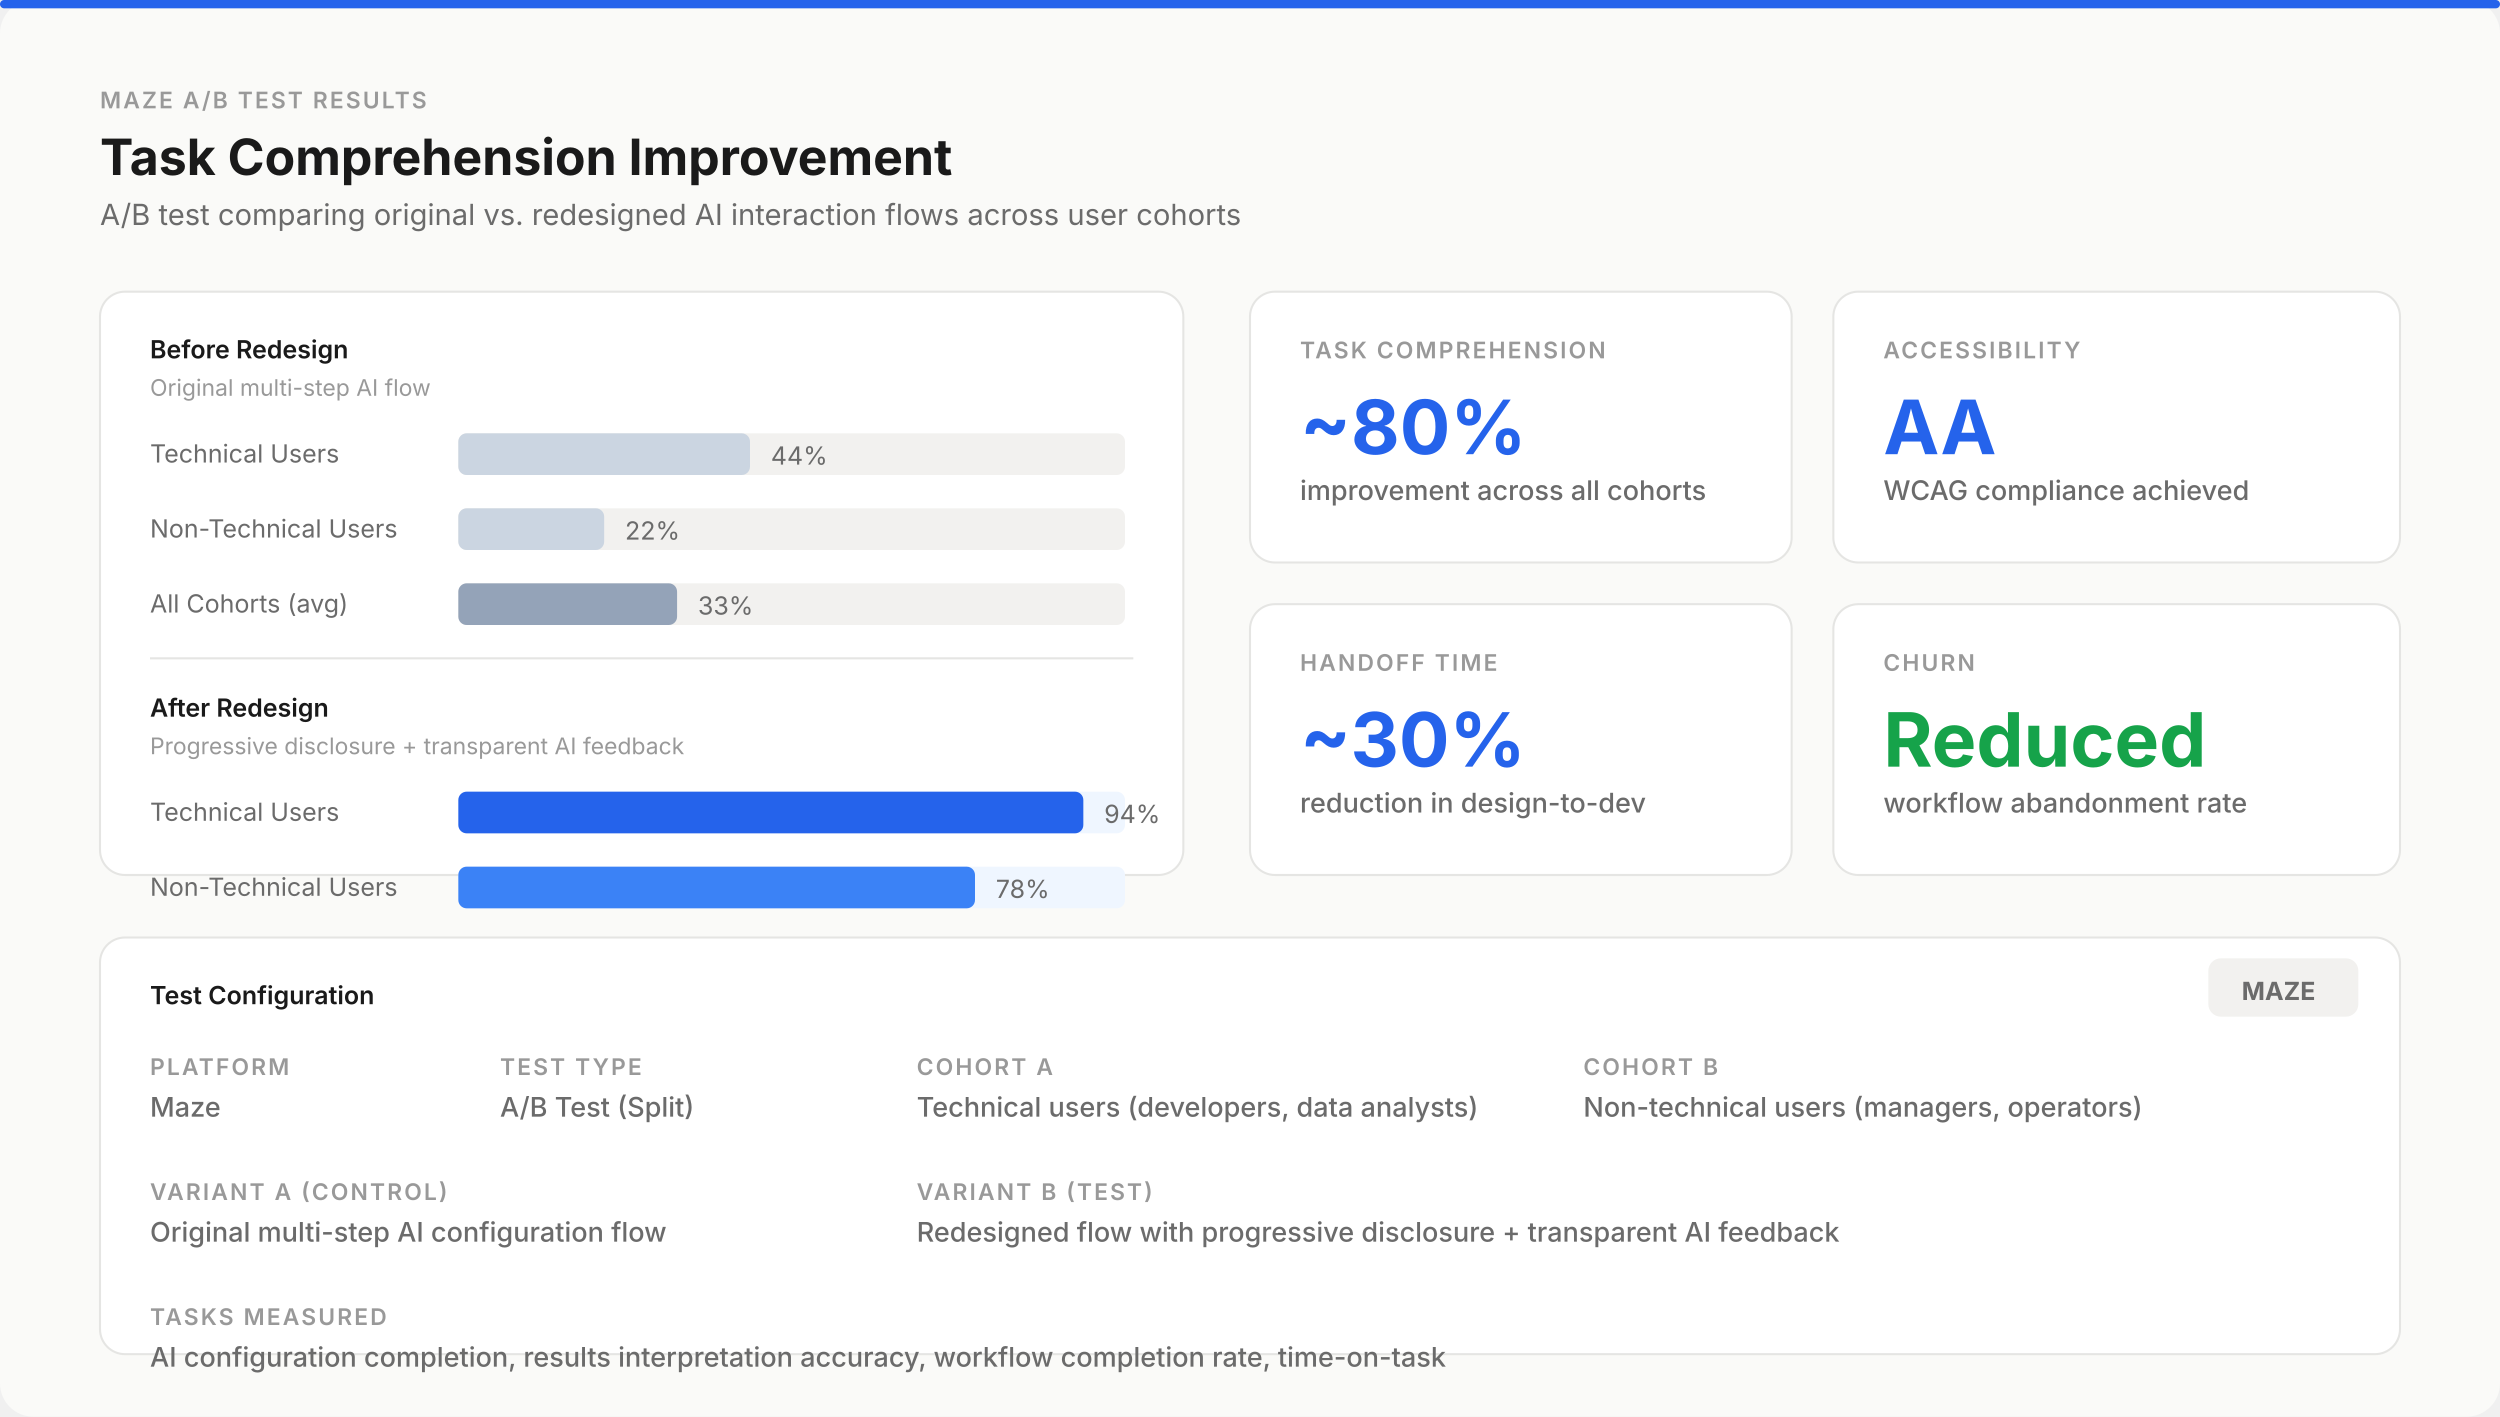
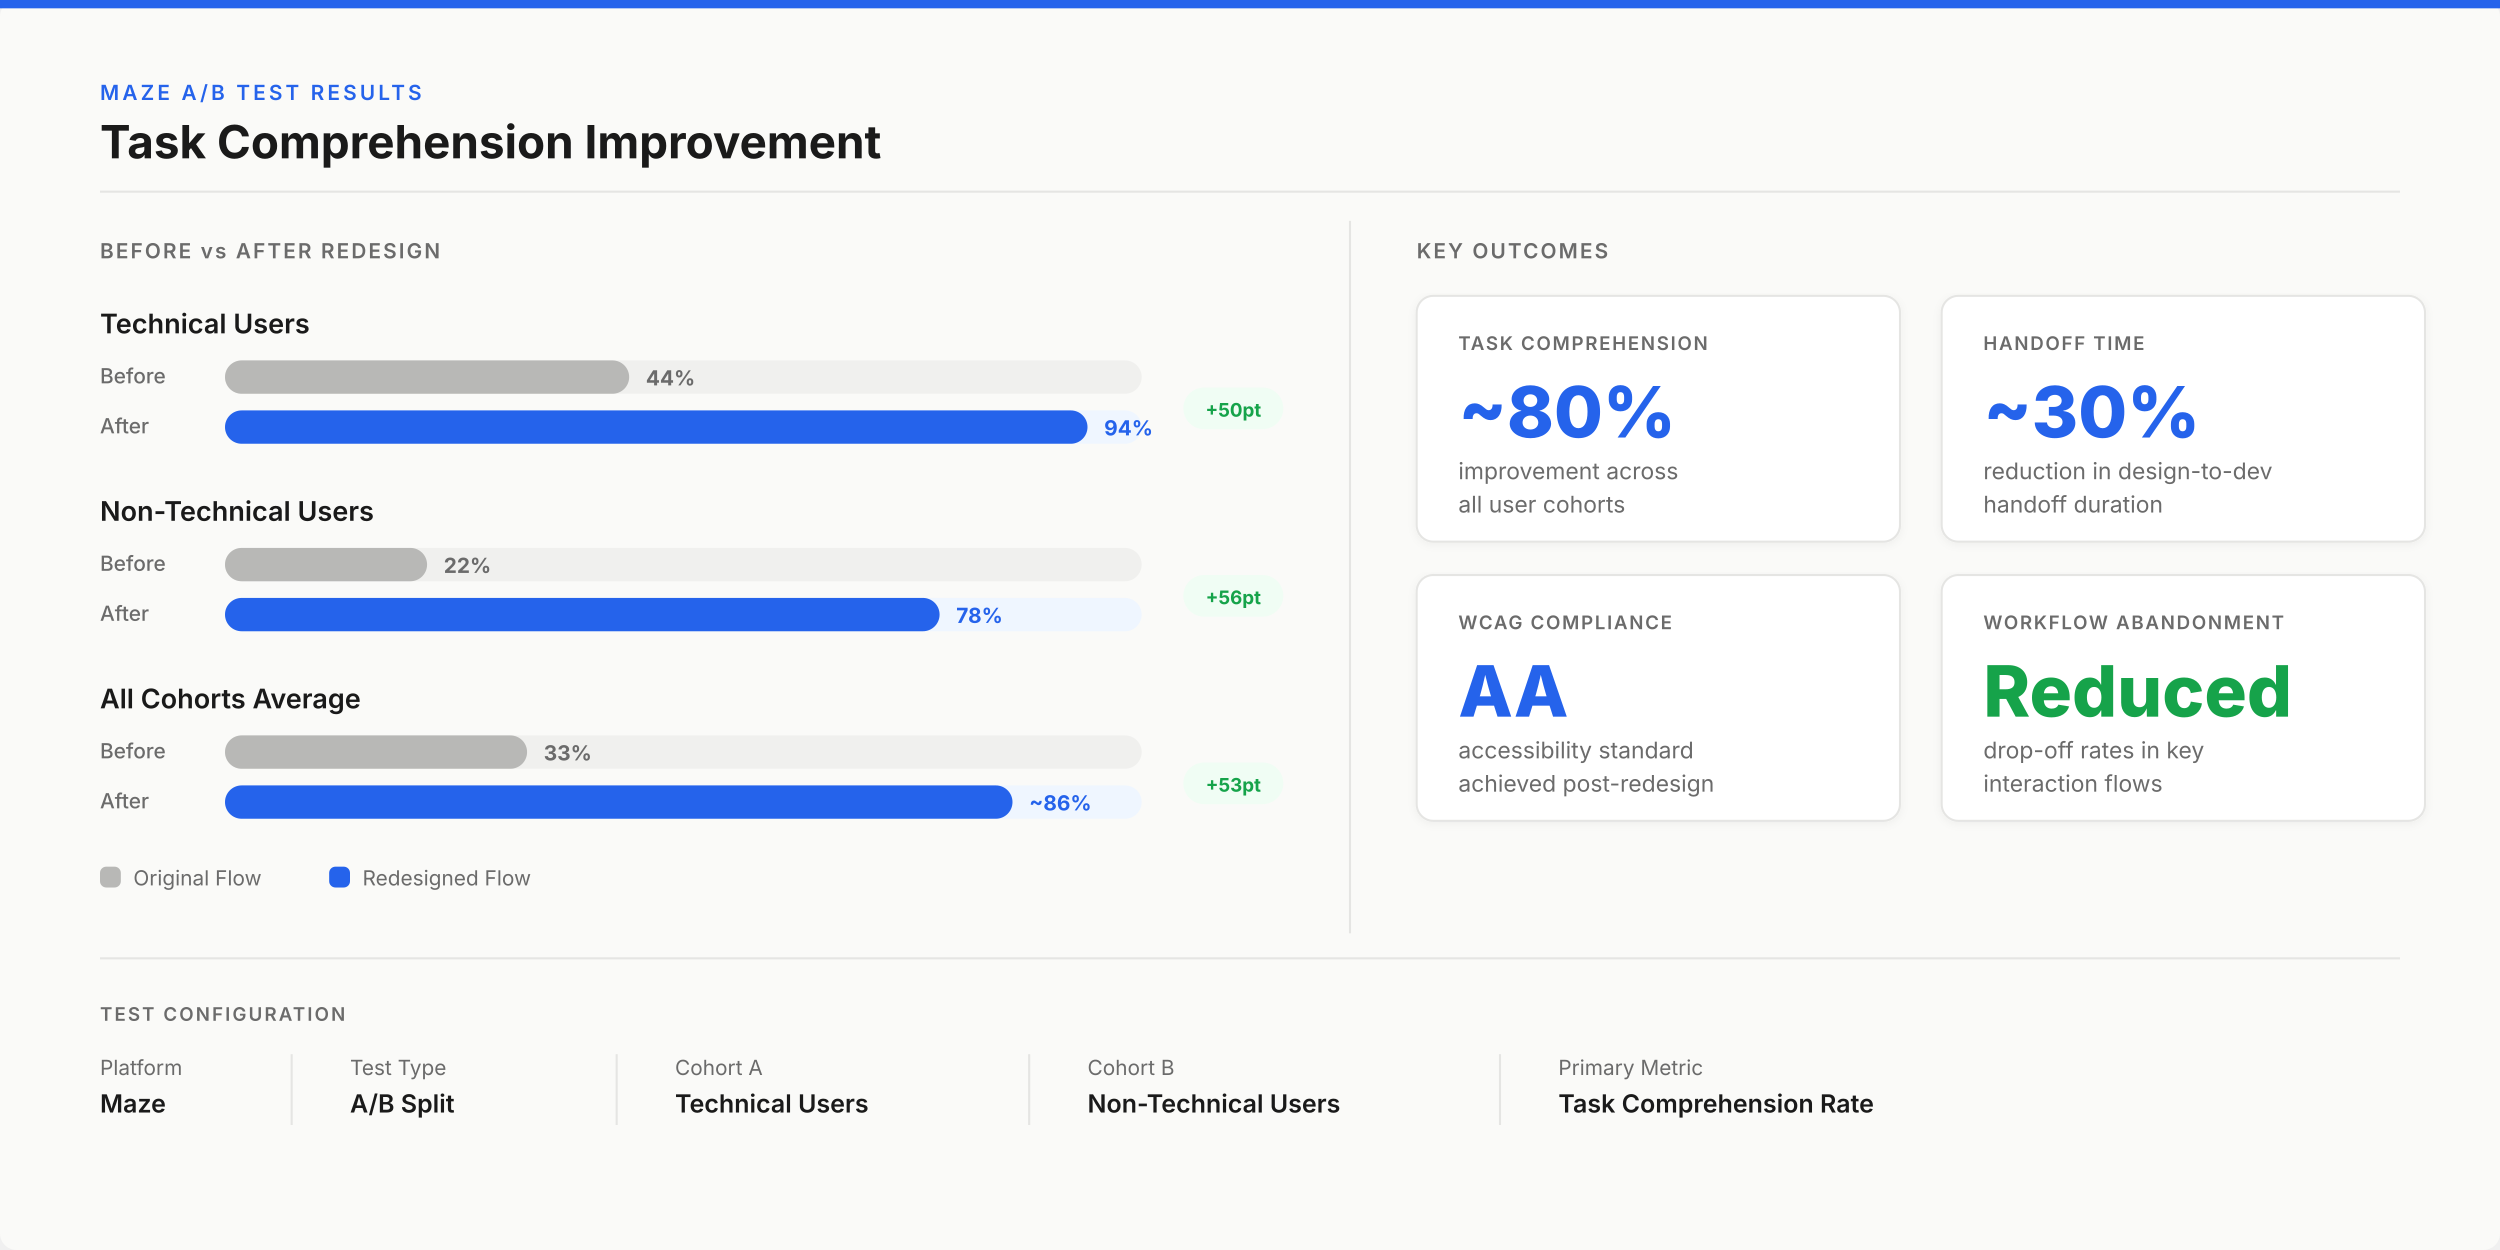
- <svg xmlns="http://www.w3.org/2000/svg" viewBox="0 0 1200 680" font-family="Inter, -apple-system, BlinkMacSystemFont, sans-serif">
+ <svg xmlns="http://www.w3.org/2000/svg" viewBox="0 0 1200 600" font-family="'Inter', 'Segoe UI', 'Helvetica Neue', Arial, sans-serif">
  <defs>
-     <style>
-       .title { font-size: 24px; font-weight: 700; fill: #1A1A1A; }
-       .subtitle { font-size: 14px; fill: #6B6B6B; }
-       .label { font-size: 13px; fill: #6B6B6B; font-weight: 500; }
-       .value { font-size: 36px; font-weight: 700; fill: #1A1A1A; }
-       .value-accent { font-size: 36px; font-weight: 700; fill: #2563EB; }
-       .bar-label { font-size: 12px; fill: #6B6B6B; }
-       .metric-label { font-size: 11px; fill: #999; text-transform: uppercase; letter-spacing: 1px; font-weight: 600; }
-       .cohort-label { font-size: 12px; fill: #1A1A1A; font-weight: 600; }
-       .small { font-size: 11px; fill: #999; }
-     </style>
+     <filter id="cardShadow" x="-2%" y="-2%" width="104%" height="108%">
+       <feDropShadow dx="0" dy="1" stdDeviation="2" flood-color="#000000" flood-opacity="0.05" />
+     </filter>
  </defs>
-   <rect width="1200" height="680" rx="16" fill="#FAFAF8" />
-   <rect x="0" y="0" width="1200" height="4" rx="2" fill="#2563EB" />
-   <text x="48" y="52" class="metric-label">MAZE A/B TEST RESULTS</text>
-   <text x="48" y="84" class="title">Task Comprehension Improvement</text>
-   <text x="48" y="108" class="subtitle">A/B test comparing original vs. redesigned AI interaction flows across user cohorts</text>
-   <rect x="48" y="140" width="520" height="280" rx="12" fill="white" stroke="#E5E5E3" stroke-width="1" />
-   <text x="72" y="172" class="cohort-label">Before Redesign</text>
-   <text x="72" y="190" class="small">Original multi-step AI flow</text>
-   <text x="72" y="222" class="bar-label">Technical Users</text>
-   <rect x="220" y="208" width="320" height="20" rx="4" fill="#F2F1EF" />
-   <rect x="220" y="208" width="140" height="20" rx="4" fill="#CBD5E1" />
-   <text x="370" y="223" class="bar-label" fill="#64748B">44%</text>
-   <text x="72" y="258" class="bar-label">Non-Technical Users</text>
-   <rect x="220" y="244" width="320" height="20" rx="4" fill="#F2F1EF" />
-   <rect x="220" y="244" width="70" height="20" rx="4" fill="#CBD5E1" />
-   <text x="300" y="259" class="bar-label" fill="#64748B">22%</text>
-   <text x="72" y="294" class="bar-label">All Cohorts (avg)</text>
-   <rect x="220" y="280" width="320" height="20" rx="4" fill="#F2F1EF" />
-   <rect x="220" y="280" width="105" height="20" rx="4" fill="#94A3B8" />
-   <text x="335" y="295" class="bar-label" fill="#64748B">33%</text>
-   <line x1="72" y1="316" x2="544" y2="316" stroke="#E5E5E3" stroke-width="1" />
-   <text x="72" y="344" class="cohort-label" fill="#2563EB">After Redesign</text>
-   <text x="72" y="362" class="small">Progressive disclosure + transparent AI feedback</text>
-   <text x="72" y="394" class="bar-label">Technical Users</text>
-   <rect x="220" y="380" width="320" height="20" rx="4" fill="#EFF6FF" />
-   <rect x="220" y="380" width="300" height="20" rx="4" fill="#2563EB" />
-   <text x="530" y="395" class="bar-label" fill="#1D4ED8">94%</text>
-   <text x="72" y="430" class="bar-label">Non-Technical Users</text>
-   <rect x="220" y="416" width="320" height="20" rx="4" fill="#EFF6FF" />
-   <rect x="220" y="416" width="248" height="20" rx="4" fill="#3B82F6" />
-   <text x="478" y="431" class="bar-label" fill="#1D4ED8">78%</text>
-   <rect x="600" y="140" width="260" height="130" rx="12" fill="white" stroke="#E5E5E3" stroke-width="1" />
-   <text x="624" y="172" class="metric-label">TASK COMPREHENSION</text>
-   <text x="624" y="218" class="value-accent">~80%</text>
-   <text x="624" y="240" class="label">improvement across all cohorts</text>
-   <rect x="600" y="290" width="260" height="130" rx="12" fill="white" stroke="#E5E5E3" stroke-width="1" />
-   <text x="624" y="322" class="metric-label">HANDOFF TIME</text>
-   <text x="624" y="368" class="value-accent">~30%</text>
-   <text x="624" y="390" class="label">reduction in design-to-dev</text>
-   <rect x="880" y="140" width="272" height="130" rx="12" fill="white" stroke="#E5E5E3" stroke-width="1" />
-   <text x="904" y="172" class="metric-label">ACCESSIBILITY</text>
-   <text x="904" y="218" class="value-accent">AA</text>
-   <text x="904" y="240" class="label">WCAG compliance achieved</text>
-   <rect x="880" y="290" width="272" height="130" rx="12" fill="white" stroke="#E5E5E3" stroke-width="1" />
-   <text x="904" y="322" class="metric-label">CHURN</text>
-   <text x="904" y="368" style="font-size: 36px; font-weight: 700; fill: #16A34A;">Reduced</text>
-   <text x="904" y="390" class="label">workflow abandonment rate</text>
-   <rect x="48" y="450" width="1104" height="200" rx="12" fill="white" stroke="#E5E5E3" stroke-width="1" />
-   <text x="72" y="482" class="cohort-label">Test Configuration</text>
-   <text x="72" y="516" class="metric-label">PLATFORM</text>
-   <text x="72" y="536" class="label" fill="#1A1A1A">Maze</text>
-   <text x="240" y="516" class="metric-label">TEST TYPE</text>
-   <text x="240" y="536" class="label" fill="#1A1A1A">A/B Test (Split)</text>
-   <text x="440" y="516" class="metric-label">COHORT A</text>
-   <text x="440" y="536" class="label" fill="#1A1A1A">Technical users (developers, data analysts)</text>
-   <text x="760" y="516" class="metric-label">COHORT B</text>
-   <text x="760" y="536" class="label" fill="#1A1A1A">Non-technical users (managers, operators)</text>
-   <text x="72" y="576" class="metric-label">VARIANT A (CONTROL)</text>
-   <text x="72" y="596" class="label" fill="#1A1A1A">Original multi-step AI configuration flow</text>
-   <text x="440" y="576" class="metric-label">VARIANT B (TEST)</text>
-   <text x="440" y="596" class="label" fill="#1A1A1A">Redesigned flow with progressive disclosure + transparent AI feedback</text>
-   <text x="72" y="636" class="metric-label">TASKS MEASURED</text>
-   <text x="72" y="656" class="label" fill="#1A1A1A">AI configuration completion, results interpretation accuracy, workflow completion rate, time-on-task</text>
-   <rect x="1060" y="460" width="72" height="28" rx="6" fill="#F2F1EF" />
-   <text x="1076" y="480" style="font-size: 12px; font-weight: 700; fill: #6B6B6B;">MAZE</text>
+   <rect width="1200" height="600" fill="#FAFAF8" rx="8" />
+   <rect width="1200" height="4" fill="#2563EB" />
+   <text x="48" y="48" font-size="10" font-weight="600" fill="#2563EB" letter-spacing="1.5">MAZE A/B TEST RESULTS</text>
+   <text x="48" y="76" font-size="22" font-weight="700" fill="#1A1A1A">Task Comprehension Improvement</text>
+   <line x1="48" y1="92" x2="1152" y2="92" stroke="#E5E5E3" stroke-width="1" />
+   <text x="48" y="124" font-size="10" font-weight="600" fill="#6B6B6B" letter-spacing="1">BEFORE vs AFTER REDESIGN</text>
+   <text x="48" y="160" font-size="13" font-weight="600" fill="#1A1A1A">Technical Users</text>
+   <text x="48" y="184" font-size="10" fill="#6B6B6B" font-weight="500">Before</text>
+   <rect x="108" y="173" width="440" height="16" fill="#F0F0EE" rx="8" />
+   <rect x="108" y="173" width="194" height="16" fill="#B8B8B6" rx="8" />
+   <text x="310" y="185" font-size="10" font-weight="700" fill="#6B6B6B">44%</text>
+   <text x="48" y="208" font-size="10" fill="#6B6B6B" font-weight="500">After</text>
+   <rect x="108" y="197" width="440" height="16" fill="#EFF6FF" rx="8" />
+   <rect x="108" y="197" width="414" height="16" fill="#2563EB" rx="8" />
+   <text x="530" y="209" font-size="10" font-weight="700" fill="#2563EB">94%</text>
+   <rect x="568" y="186" width="48" height="20" rx="10" fill="#F0FDF4" />
+   <text x="592" y="200" font-size="9" font-weight="700" fill="#16A34A" text-anchor="middle">+50pt</text>
+   <text x="48" y="250" font-size="13" font-weight="600" fill="#1A1A1A">Non-Technical Users</text>
+   <text x="48" y="274" font-size="10" fill="#6B6B6B" font-weight="500">Before</text>
+   <rect x="108" y="263" width="440" height="16" fill="#F0F0EE" rx="8" />
+   <rect x="108" y="263" width="97" height="16" fill="#B8B8B6" rx="8" />
+   <text x="213" y="275" font-size="10" font-weight="700" fill="#6B6B6B">22%</text>
+   <text x="48" y="298" font-size="10" fill="#6B6B6B" font-weight="500">After</text>
+   <rect x="108" y="287" width="440" height="16" fill="#EFF6FF" rx="8" />
+   <rect x="108" y="287" width="343" height="16" fill="#2563EB" rx="8" />
+   <text x="459" y="299" font-size="10" font-weight="700" fill="#2563EB">78%</text>
+   <rect x="568" y="276" width="48" height="20" rx="10" fill="#F0FDF4" />
+   <text x="592" y="290" font-size="9" font-weight="700" fill="#16A34A" text-anchor="middle">+56pt</text>
+   <text x="48" y="340" font-size="13" font-weight="600" fill="#1A1A1A">All Cohorts Average</text>
+   <text x="48" y="364" font-size="10" fill="#6B6B6B" font-weight="500">Before</text>
+   <rect x="108" y="353" width="440" height="16" fill="#F0F0EE" rx="8" />
+   <rect x="108" y="353" width="145" height="16" fill="#B8B8B6" rx="8" />
+   <text x="261" y="365" font-size="10" font-weight="700" fill="#6B6B6B">33%</text>
+   <text x="48" y="388" font-size="10" fill="#6B6B6B" font-weight="500">After</text>
+   <rect x="108" y="377" width="440" height="16" fill="#EFF6FF" rx="8" />
+   <rect x="108" y="377" width="378" height="16" fill="#2563EB" rx="8" />
+   <text x="494" y="389" font-size="10" font-weight="700" fill="#2563EB">~86%</text>
+   <rect x="568" y="366" width="48" height="20" rx="10" fill="#F0FDF4" />
+   <text x="592" y="380" font-size="9" font-weight="700" fill="#16A34A" text-anchor="middle">+53pt</text>
+   <rect x="48" y="416" width="10" height="10" fill="#B8B8B6" rx="3" />
+   <text x="64" y="425" font-size="10" fill="#6B6B6B">Original Flow</text>
+   <rect x="158" y="416" width="10" height="10" fill="#2563EB" rx="3" />
+   <text x="174" y="425" font-size="10" fill="#6B6B6B">Redesigned Flow</text>
+   <line x1="648" y1="106" x2="648" y2="448" stroke="#E5E5E3" stroke-width="1" />
+   <text x="680" y="124" font-size="10" font-weight="600" fill="#6B6B6B" letter-spacing="1">KEY OUTCOMES</text>
+   <rect x="680" y="142" width="232" height="118" fill="#FFFFFF" rx="8" stroke="#E5E5E3" stroke-width="1" filter="url(#cardShadow)" />
+   <text x="700" y="168" font-size="9" font-weight="600" fill="#6B6B6B" letter-spacing="0.8">TASK COMPREHENSION</text>
+   <text x="700" y="210" font-size="34" font-weight="800" fill="#2563EB">~80%</text>
+   <text x="700" y="230" font-size="11" fill="#6B6B6B">improvement across</text>
+   <text x="700" y="246" font-size="11" fill="#6B6B6B">all user cohorts</text>
+   <rect x="932" y="142" width="232" height="118" fill="#FFFFFF" rx="8" stroke="#E5E5E3" stroke-width="1" filter="url(#cardShadow)" />
+   <text x="952" y="168" font-size="9" font-weight="600" fill="#6B6B6B" letter-spacing="0.8">HANDOFF TIME</text>
+   <text x="952" y="210" font-size="34" font-weight="800" fill="#2563EB">~30%</text>
+   <text x="952" y="230" font-size="11" fill="#6B6B6B">reduction in design-to-dev</text>
+   <text x="952" y="246" font-size="11" fill="#6B6B6B">handoff duration</text>
+   <rect x="680" y="276" width="232" height="118" fill="#FFFFFF" rx="8" stroke="#E5E5E3" stroke-width="1" filter="url(#cardShadow)" />
+   <text x="700" y="302" font-size="9" font-weight="600" fill="#6B6B6B" letter-spacing="0.8">WCAG COMPLIANCE</text>
+   <text x="700" y="344" font-size="34" font-weight="800" fill="#2563EB">AA</text>
+   <text x="700" y="364" font-size="11" fill="#6B6B6B">accessibility standard</text>
+   <text x="700" y="380" font-size="11" fill="#6B6B6B">achieved post-redesign</text>
+   <rect x="932" y="276" width="232" height="118" fill="#FFFFFF" rx="8" stroke="#E5E5E3" stroke-width="1" filter="url(#cardShadow)" />
+   <text x="952" y="302" font-size="9" font-weight="600" fill="#6B6B6B" letter-spacing="0.8">WORKFLOW ABANDONMENT</text>
+   <text x="952" y="344" font-size="34" font-weight="800" fill="#16A34A">Reduced</text>
+   <text x="952" y="364" font-size="11" fill="#6B6B6B">drop-off rates in key</text>
+   <text x="952" y="380" font-size="11" fill="#6B6B6B">interaction flows</text>
+   <line x1="48" y1="460" x2="1152" y2="460" stroke="#E5E5E3" stroke-width="1" />
+   <text x="48" y="490" font-size="9" font-weight="600" fill="#6B6B6B" letter-spacing="1">TEST CONFIGURATION</text>
+   <text x="48" y="516" font-size="10" fill="#6B6B6B">Platform</text>
+   <text x="48" y="534" font-size="12" font-weight="600" fill="#1A1A1A">Maze</text>
+   <line x1="140" y1="506" x2="140" y2="540" stroke="#E5E5E3" stroke-width="1" />
+   <text x="168" y="516" font-size="10" fill="#6B6B6B">Test Type</text>
+   <text x="168" y="534" font-size="12" font-weight="600" fill="#1A1A1A">A/B Split</text>
+   <line x1="296" y1="506" x2="296" y2="540" stroke="#E5E5E3" stroke-width="1" />
+   <text x="324" y="516" font-size="10" fill="#6B6B6B">Cohort A</text>
+   <text x="324" y="534" font-size="12" font-weight="600" fill="#1A1A1A">Technical Users</text>
+   <line x1="494" y1="506" x2="494" y2="540" stroke="#E5E5E3" stroke-width="1" />
+   <text x="522" y="516" font-size="10" fill="#6B6B6B">Cohort B</text>
+   <text x="522" y="534" font-size="12" font-weight="600" fill="#1A1A1A">Non-Technical Users</text>
+   <line x1="720" y1="506" x2="720" y2="540" stroke="#E5E5E3" stroke-width="1" />
+   <text x="748" y="516" font-size="10" fill="#6B6B6B">Primary Metric</text>
+   <text x="748" y="534" font-size="12" font-weight="600" fill="#1A1A1A">Task Comprehension Rate</text>
</svg>
